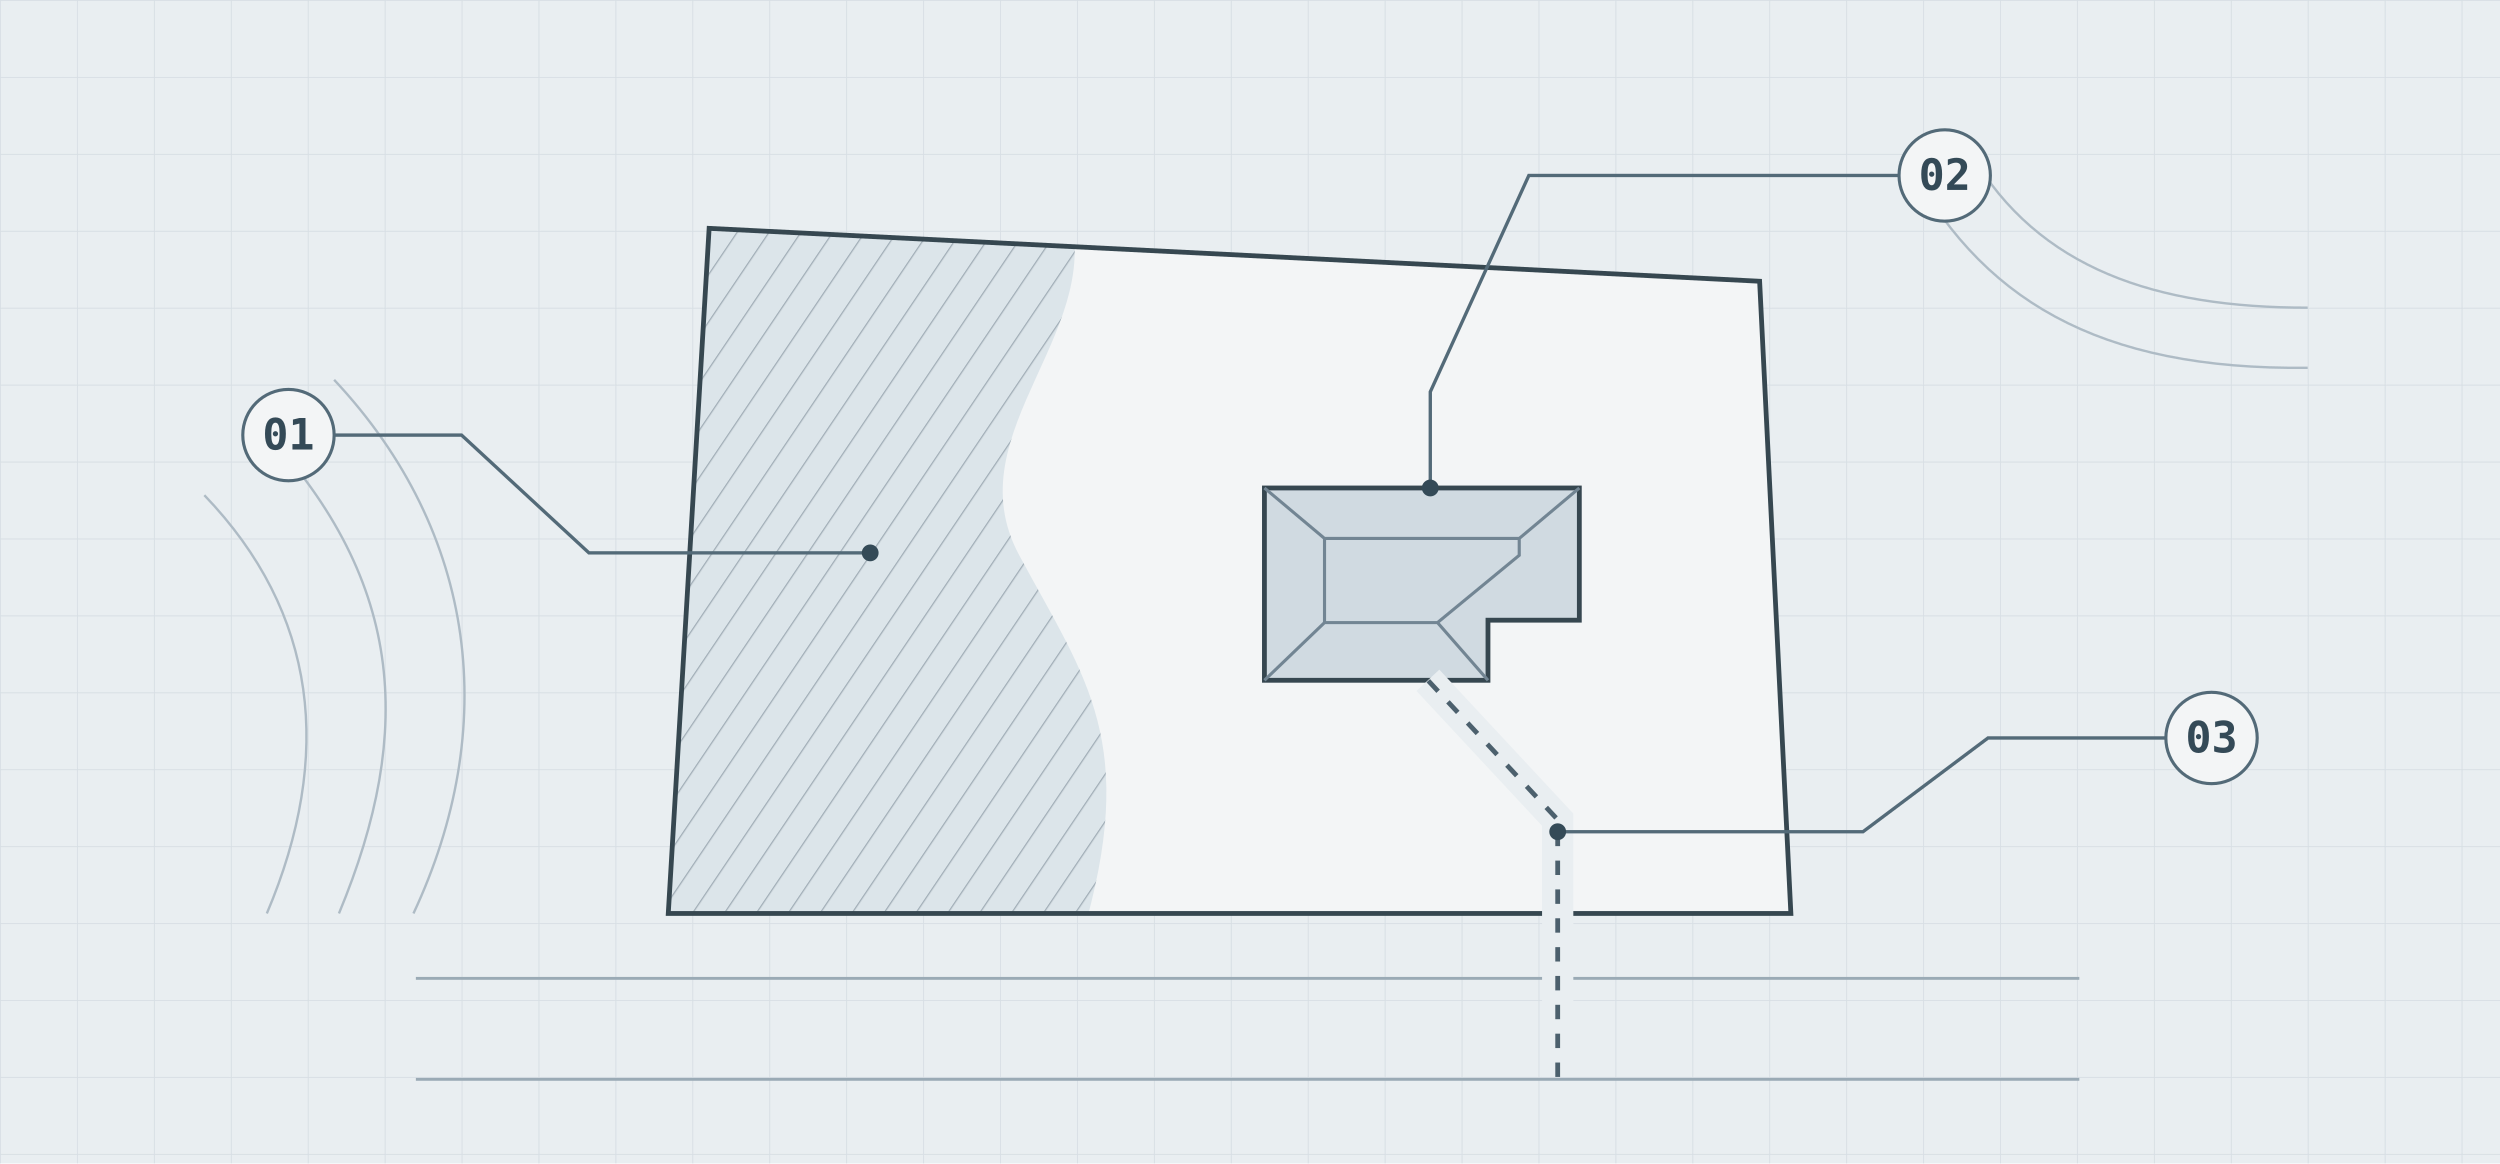
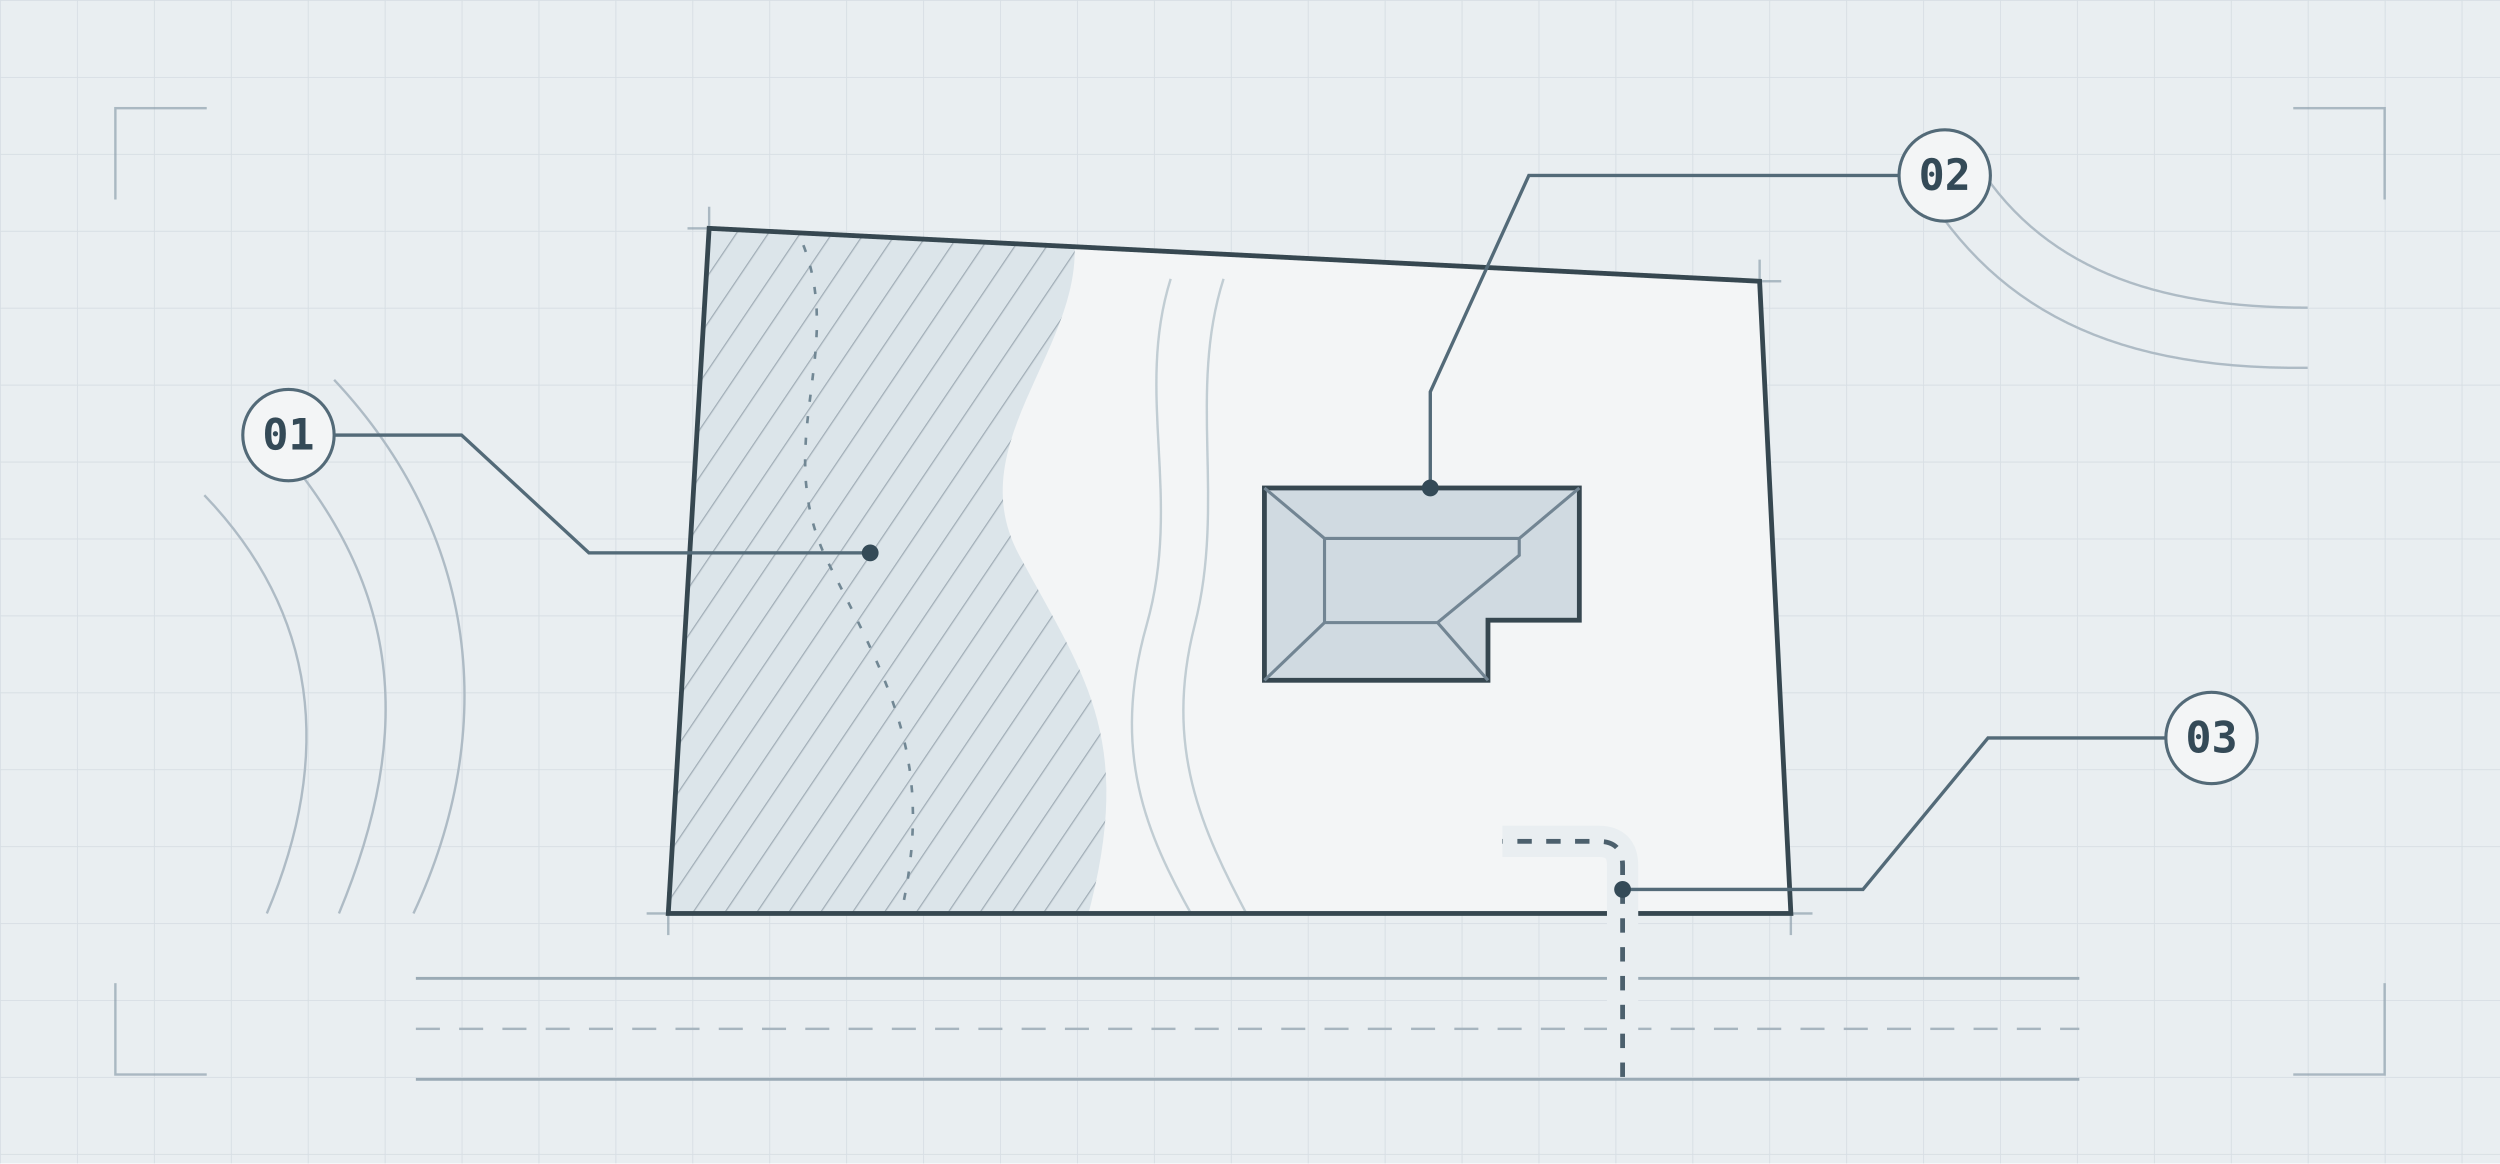
<svg xmlns="http://www.w3.org/2000/svg" viewBox="0 0 1040 484">
  <defs>
    <pattern id="grid" width="32" height="32" patternUnits="userSpaceOnUse">
      <path d="M32 0H0V32" fill="none" stroke="#aebbc5" stroke-opacity=".29" stroke-width=".75" />
    </pattern>
    <pattern id="hatch" width="11" height="11" patternUnits="userSpaceOnUse" patternTransform="rotate(34)">
      <path d="M0 0V11" stroke="#83929c" stroke-width="1.1" opacity=".62" />
    </pattern>
    <path id="parcel" d="M295 95 732 117 745 380 278 380Z" />
    <clipPath id="land">
      <use href="#parcel" />
    </clipPath>
    <path id="hazard" d="M273 83H443C464 136 396 179 424 231S474 309 450 390H267Z" />
  </defs>
  <path fill="#e9eef1" d="M0 0H1040V484H0Z" />
  <path fill="url(#grid)" d="M0 0H1040V484H0Z" />
  <g fill="none" stroke="#aebbc5" stroke-width="1">
    <path d="M85 206C132 255 139 314 111 380M107 176C168 240 173 303 141 380M139 158C199 222 208 303 172 380" />
    <path d="M792 64C823 125 873 154 960 153M820 64C848 112 897 128 960 128" />
  </g>
+   <path d="M173 428H865" fill="none" stroke="#a7b5bf" stroke-width="1" stroke-dasharray="10 8" />
+   <g fill="none" stroke="#8c9fab" stroke-width="1" opacity=".68">
+     <path d="M86 45H48V83M954 45h38v38M86 447H48v-38M954 447h38v-38" />
+     <path d="M295 86v18m-9-9h18m428 13v18m-9-9h18m4 254v18m-9-9h18m-476-9v18m-9-9h18" />
+   </g>
  <path d="M173 407H865M173 449H865" fill="none" stroke="#9aaab5" stroke-width="1.2" />
  <use href="#parcel" fill="#f3f5f6" />
  <g clip-path="url(#land)">
    <use href="#hazard" fill="#dce5ea" />
    <use href="#hazard" fill="url(#hatch)" />
+     <path d="M326 86C360 139 317 180 345 235S390 321 373 388" fill="none" stroke="#718794" stroke-width="1.1" stroke-dasharray="3 6" />
+     <path d="M487 116C472 164 492 207 477 260S477 347 496 381M509 116C494 163 510 209 497 260S500 345 519 381" fill="none" stroke="#9cafba" stroke-width="1" opacity=".58" />
  </g>
  <use href="#parcel" fill="none" stroke="#364750" stroke-width="2" />
  <path d="M526 203H657V258H619V283H526Z" fill="#d0dae1" stroke="#364750" stroke-width="2" />
  <path d="M526 203 551 224H632L657 203M526 283 551 259V224M551 259H598L619 283M598 259 632 231V224" fill="none" stroke="#728593" stroke-width="1.3" />
-   <path d="M648 448V341L594 283" fill="none" stroke="#e9eef1" stroke-width="13" />
-   <path d="M648 448V341L594 283" fill="none" stroke="#4c606d" stroke-width="2" stroke-dasharray="6 6" />
+   <path d="M675 448V360Q675 350 665 350H625" fill="none" stroke="#e9eef1" stroke-width="13" />
+   <path d="M675 448V360Q675 350 665 350H625" fill="none" stroke="#4c606d" stroke-width="2" stroke-dasharray="6 6" />
  <g fill="none" stroke="#536a78" stroke-width="1.4">
-     <path d="M362 230H245L192 181H139M595 203V163L636 73H790M648 346H775L827 307H901" />
+     <path d="M362 230H245L192 181H139M595 203V163L636 73H790M675 370H775L827 307H901" />
  </g>
  <g fill="#344a57">
    <circle cx="362" cy="230" r="3.5" />
    <circle cx="595" cy="203" r="3.5" />
-     <circle cx="648" cy="346" r="3.5" />
+     <circle cx="675" cy="370" r="3.5" />
  </g>
  <g fill="#f3f5f6" stroke="#536a78" stroke-width="1.3">
    <circle cx="120" cy="181" r="19" />
    <circle cx="809" cy="73" r="19" />
    <circle cx="920" cy="307" r="19" />
  </g>
  <g fill="#344a57" text-anchor="middle" font-family="monospace" font-size="18" font-weight="600">
    <text x="120" y="187">01</text>
    <text x="809" y="79">02</text>
    <text x="920" y="313">03</text>
  </g>
</svg>
